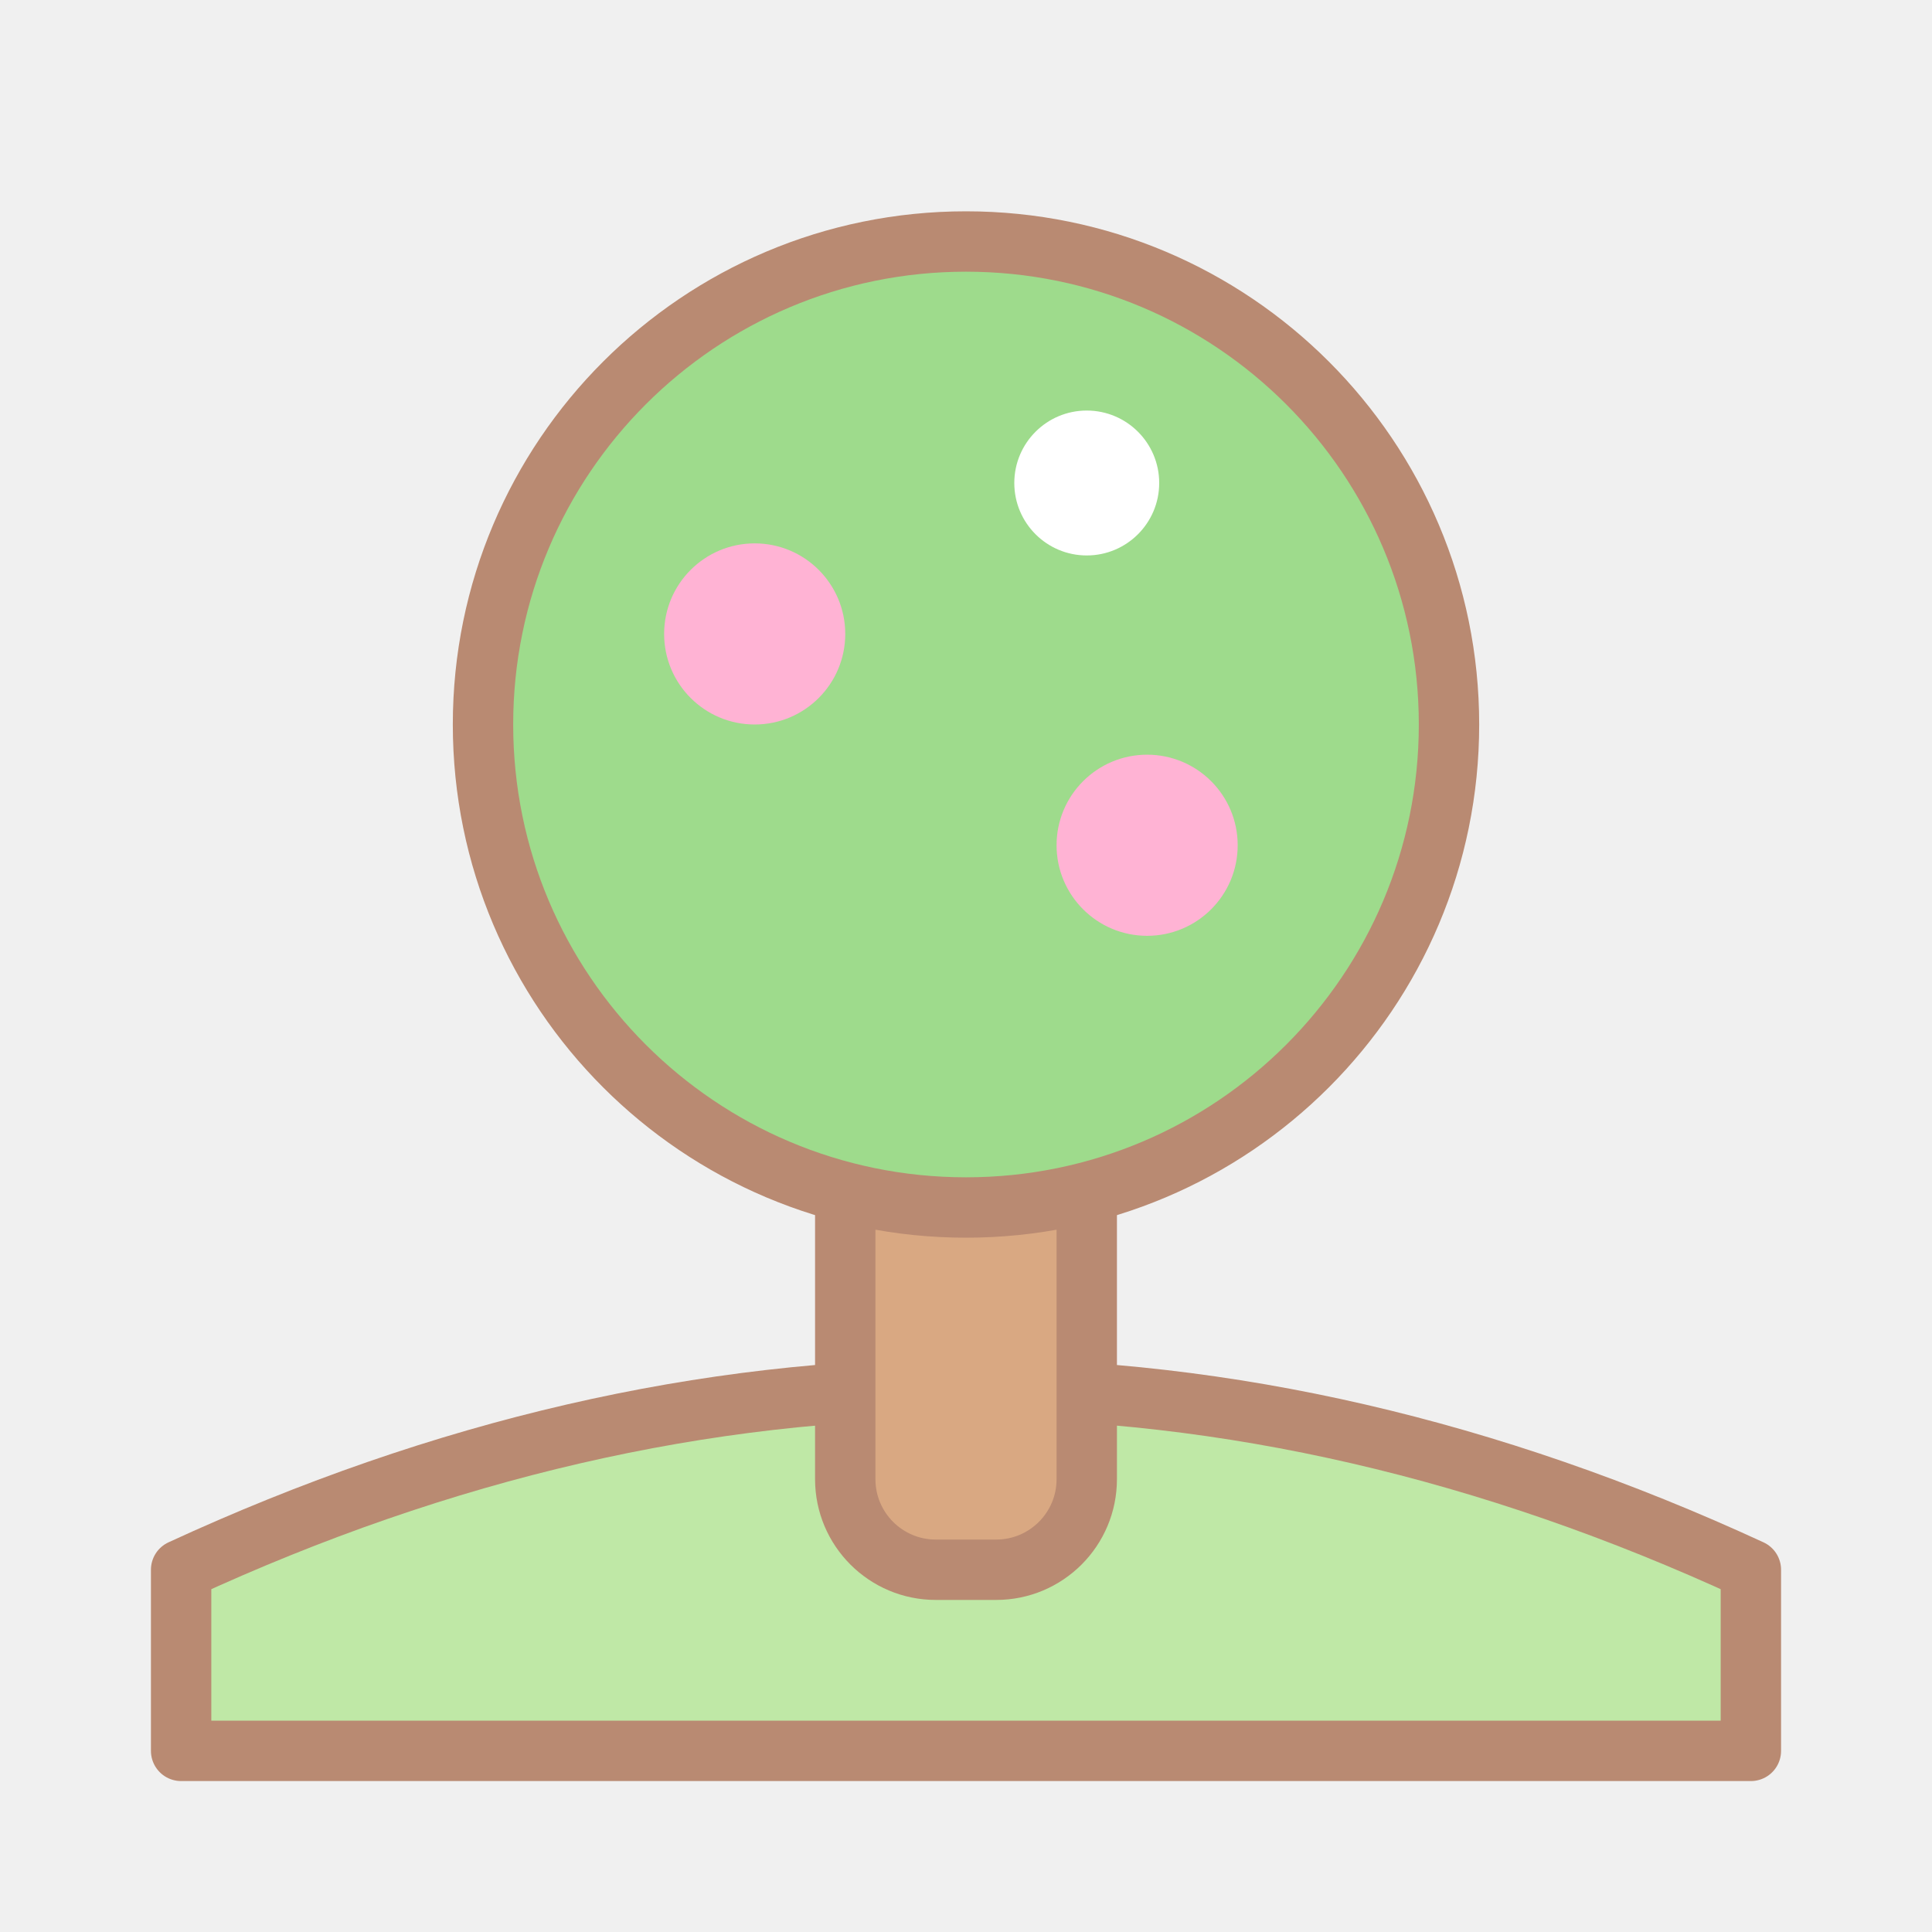
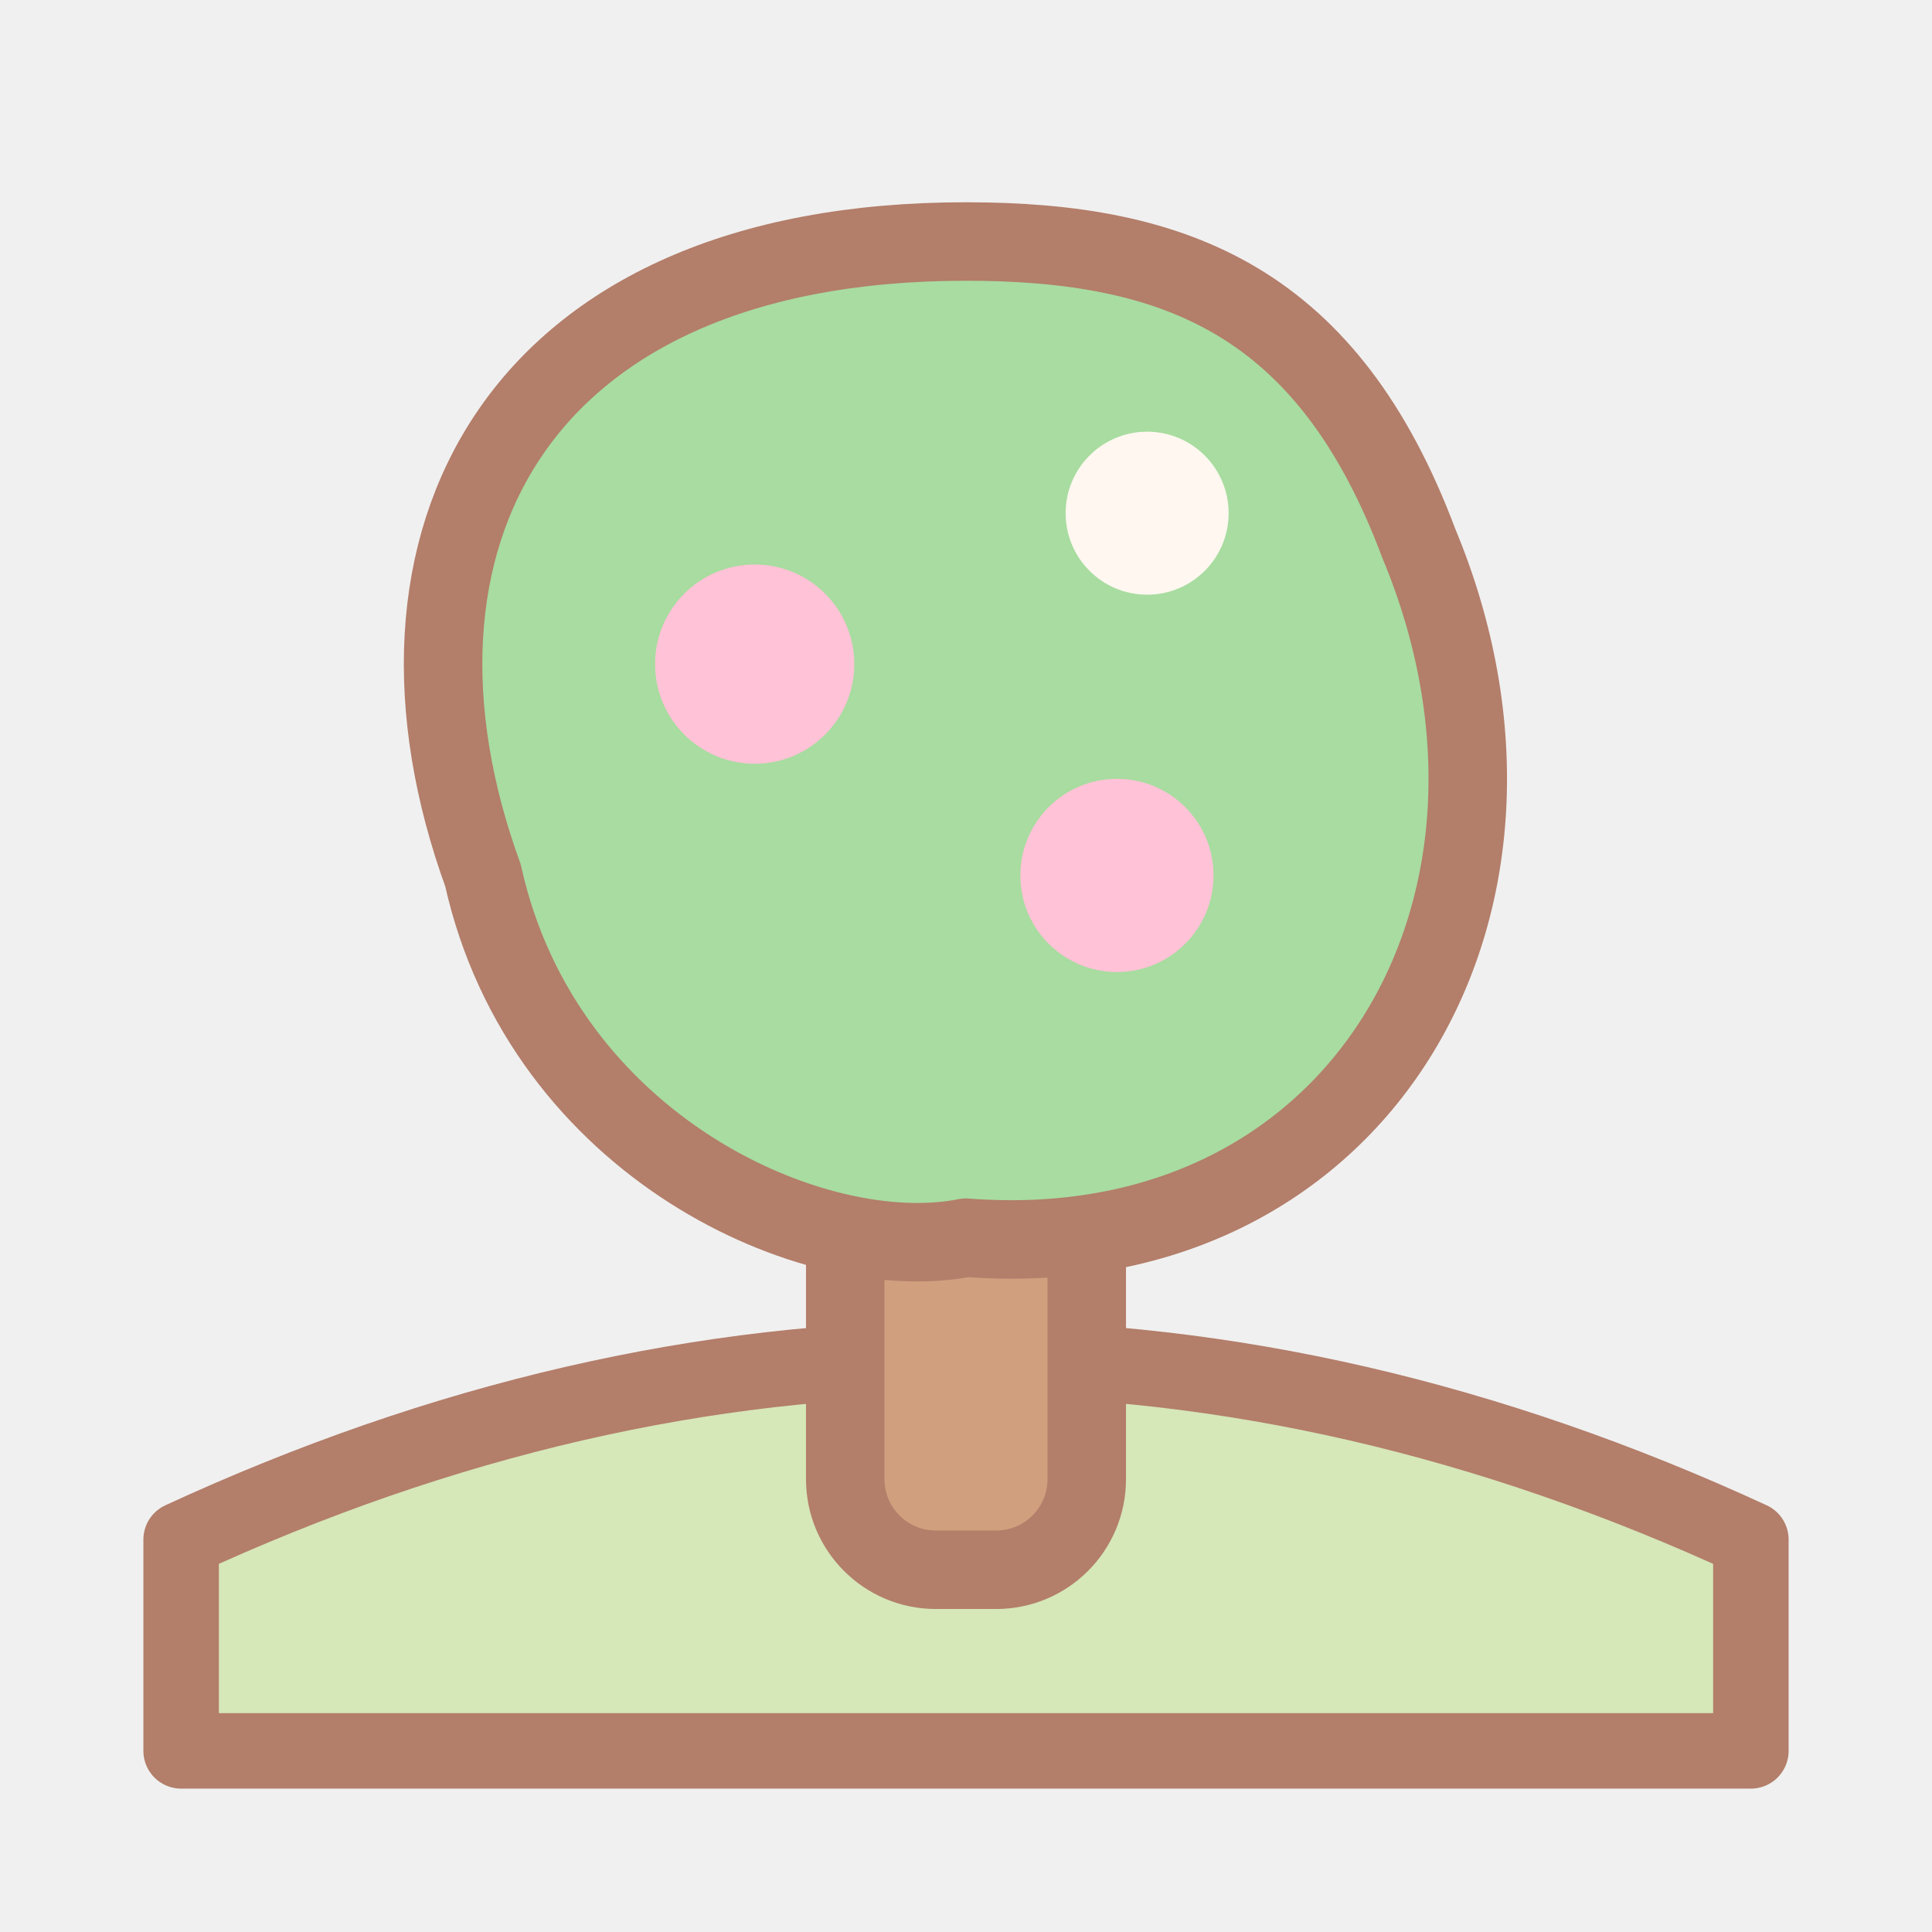
- <svg xmlns="http://www.w3.org/2000/svg" viewBox="0 0 64 64" fill="none">
-   <path d="M6 52 Q32 40 58 52 V58 H6 Z" fill="#BFE8A6" stroke="#B98A72" stroke-width="2" stroke-linejoin="round" stroke-linecap="round" />
-   <rect x="28" y="34" width="8" height="18" rx="3" fill="#D9A882" stroke="#B98A72" stroke-width="2" stroke-linejoin="round" stroke-linecap="round" />
-   <circle cx="32" cy="24" r="16" fill="#9EDB8C" stroke="#B98A72" stroke-width="2" stroke-linejoin="round" stroke-linecap="round" />
-   <circle cx="25" cy="21" r="3" fill="#FFB3D4" />
-   <circle cx="38" cy="28" r="3" fill="#FFB3D4" />
-   <circle cx="36" cy="16" r="2.4" fill="#FFF" />
+ <svg xmlns="http://www.w3.org/2000/svg" viewBox="0 0 64 64" fill="none" stroke-linecap="round" stroke-linejoin="round">
+   <path d="M6 51 Q32 39 58 51 V58 H6 Z" fill="#D6E7B8" stroke="#B37E6A" stroke-width="2.5" />
+   <rect x="28" y="27" width="8" height="25" rx="3" fill="#D0A07E" stroke="#B37E6A" stroke-width="2.6" />
+   <path d="M32 8 C17 8 12 18 16 29 C18 38 27 42 32 41 C45 42 52 30 47 18 C44 10 39 8 32 8 Z" fill="#A8DCA0" stroke="#B37E6A" stroke-width="2.6" />
+   <ellipse cx="25" cy="22" rx="3.3" ry="3.3" fill="#FFC2D6" stroke="#B37E6A" stroke-width="0" />
+   <ellipse cx="37" cy="29" rx="3.2" ry="3.2" fill="#FFC2D6" stroke="#B37E6A" stroke-width="0" />
+   <ellipse cx="38" cy="17" rx="2.7" ry="2.7" fill="#FFF7F0" stroke="#B37E6A" stroke-width="0" />
</svg>
